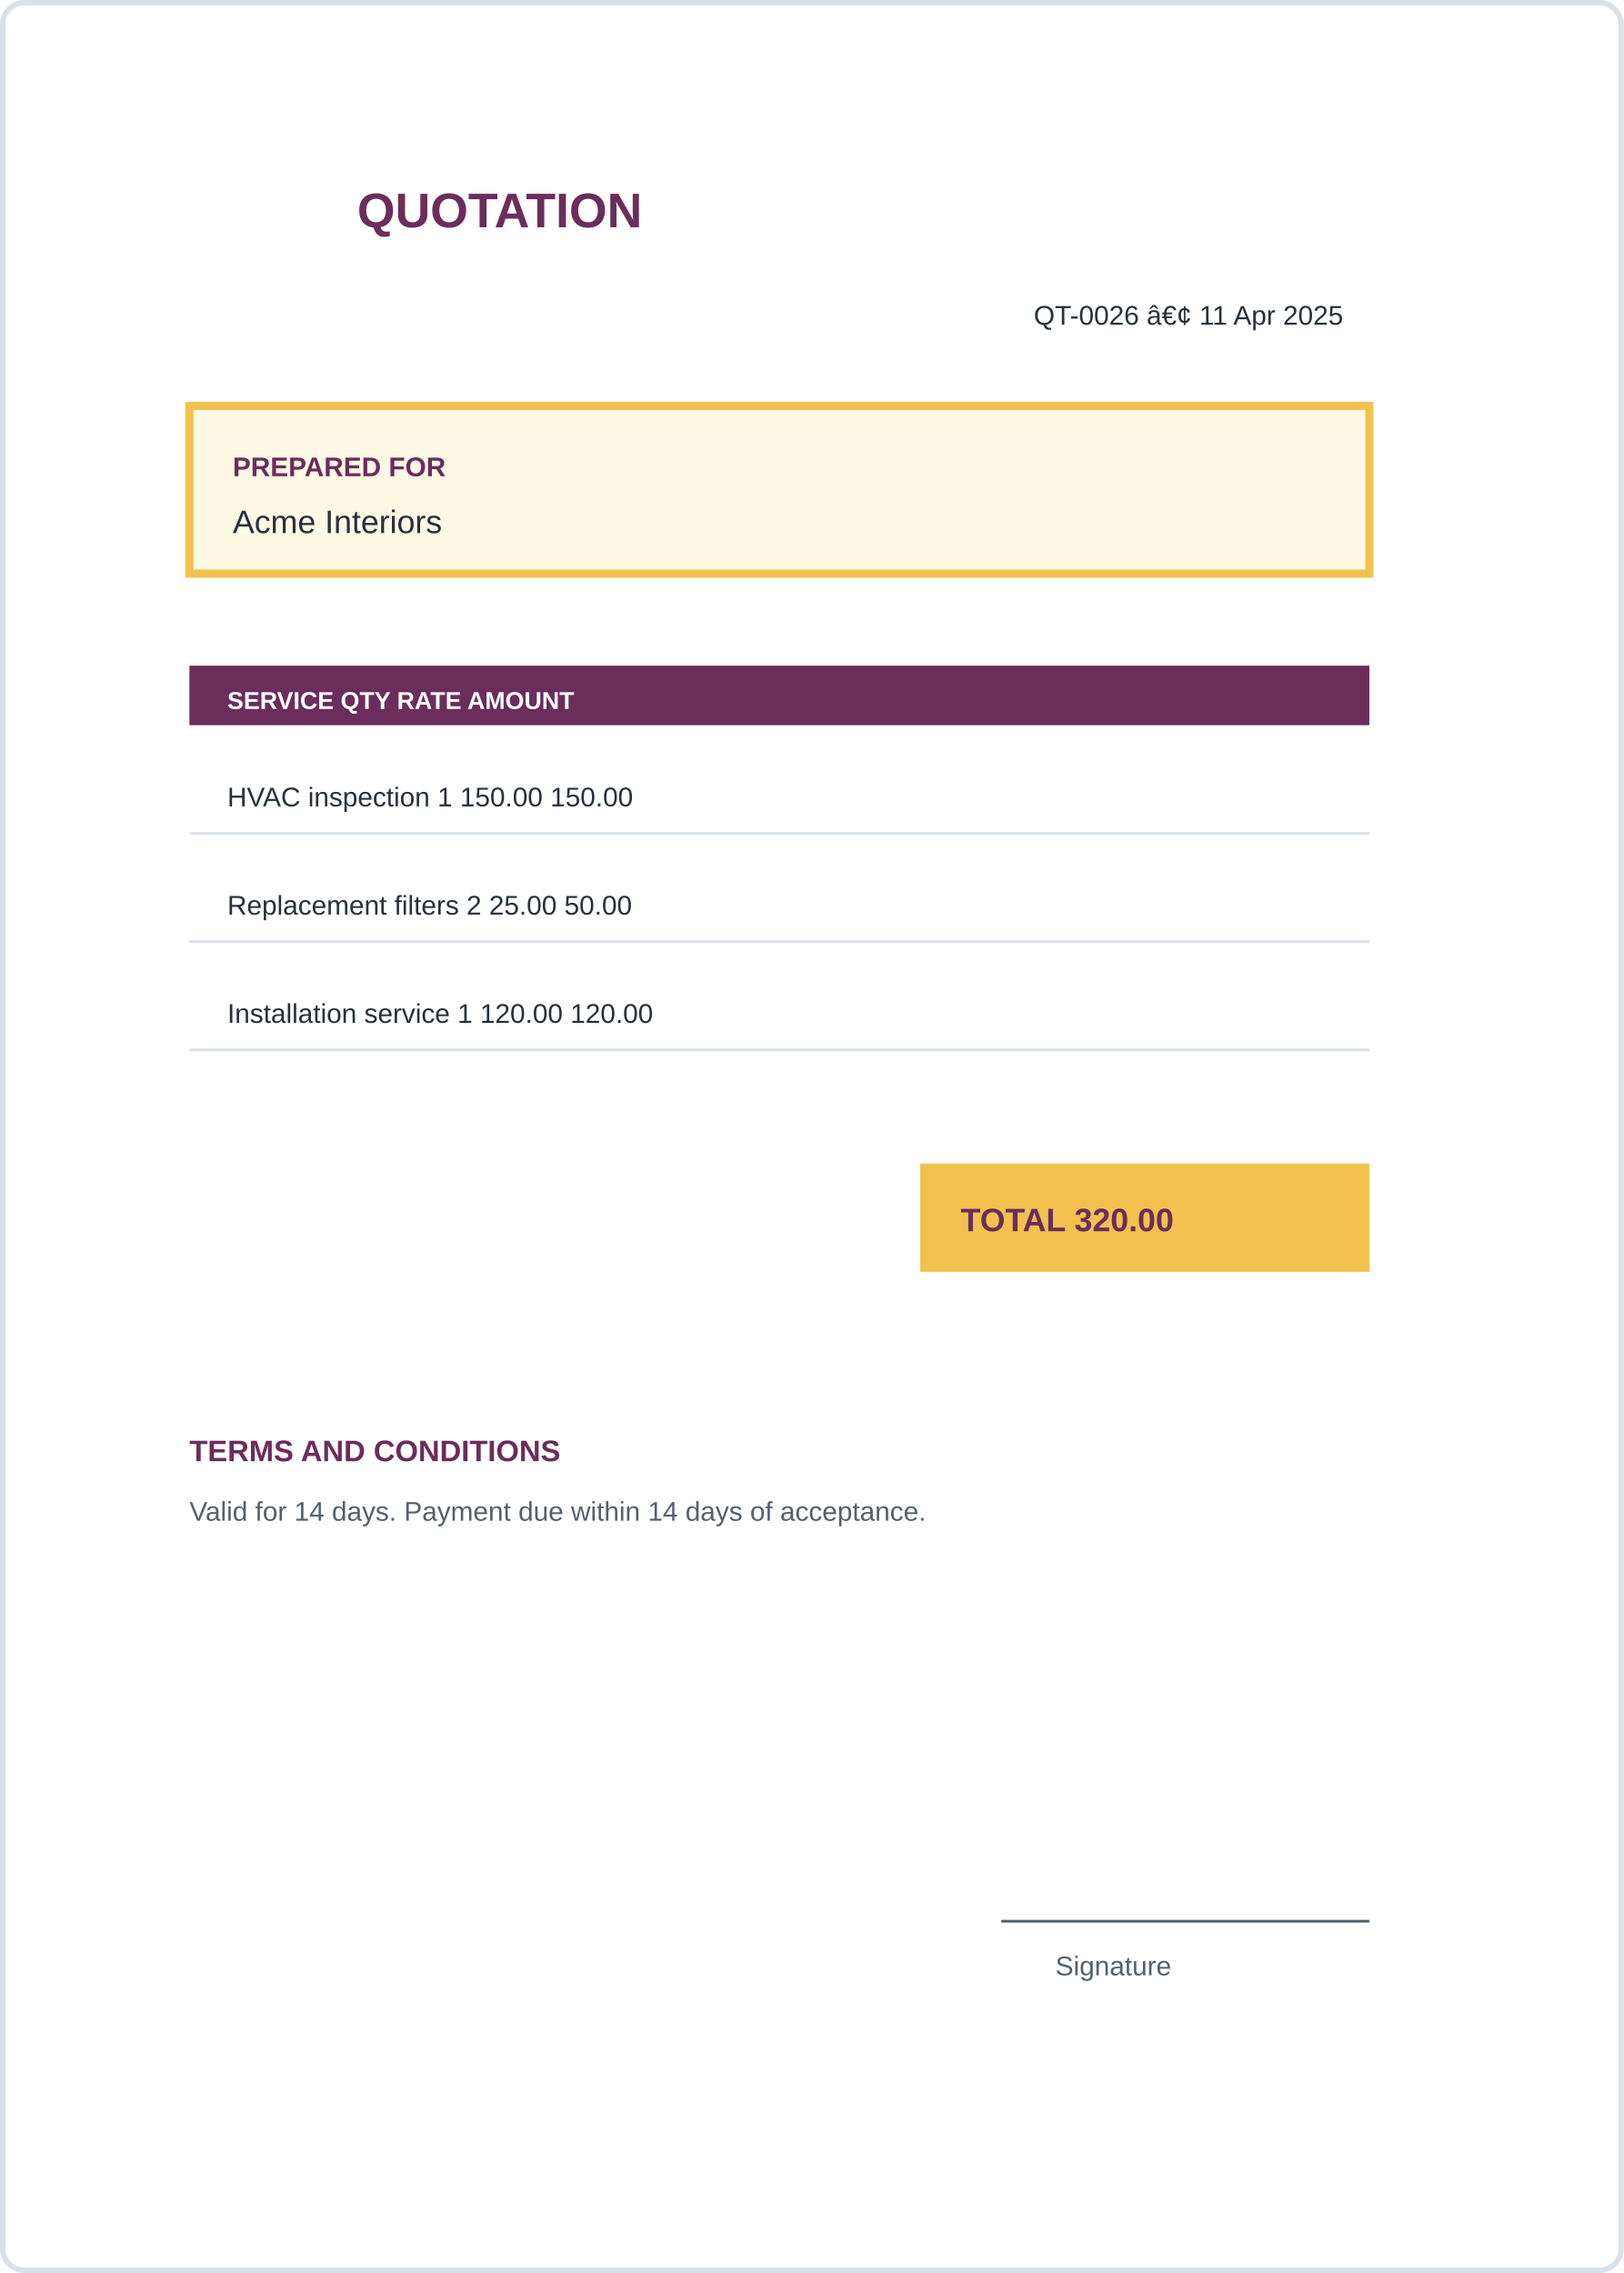
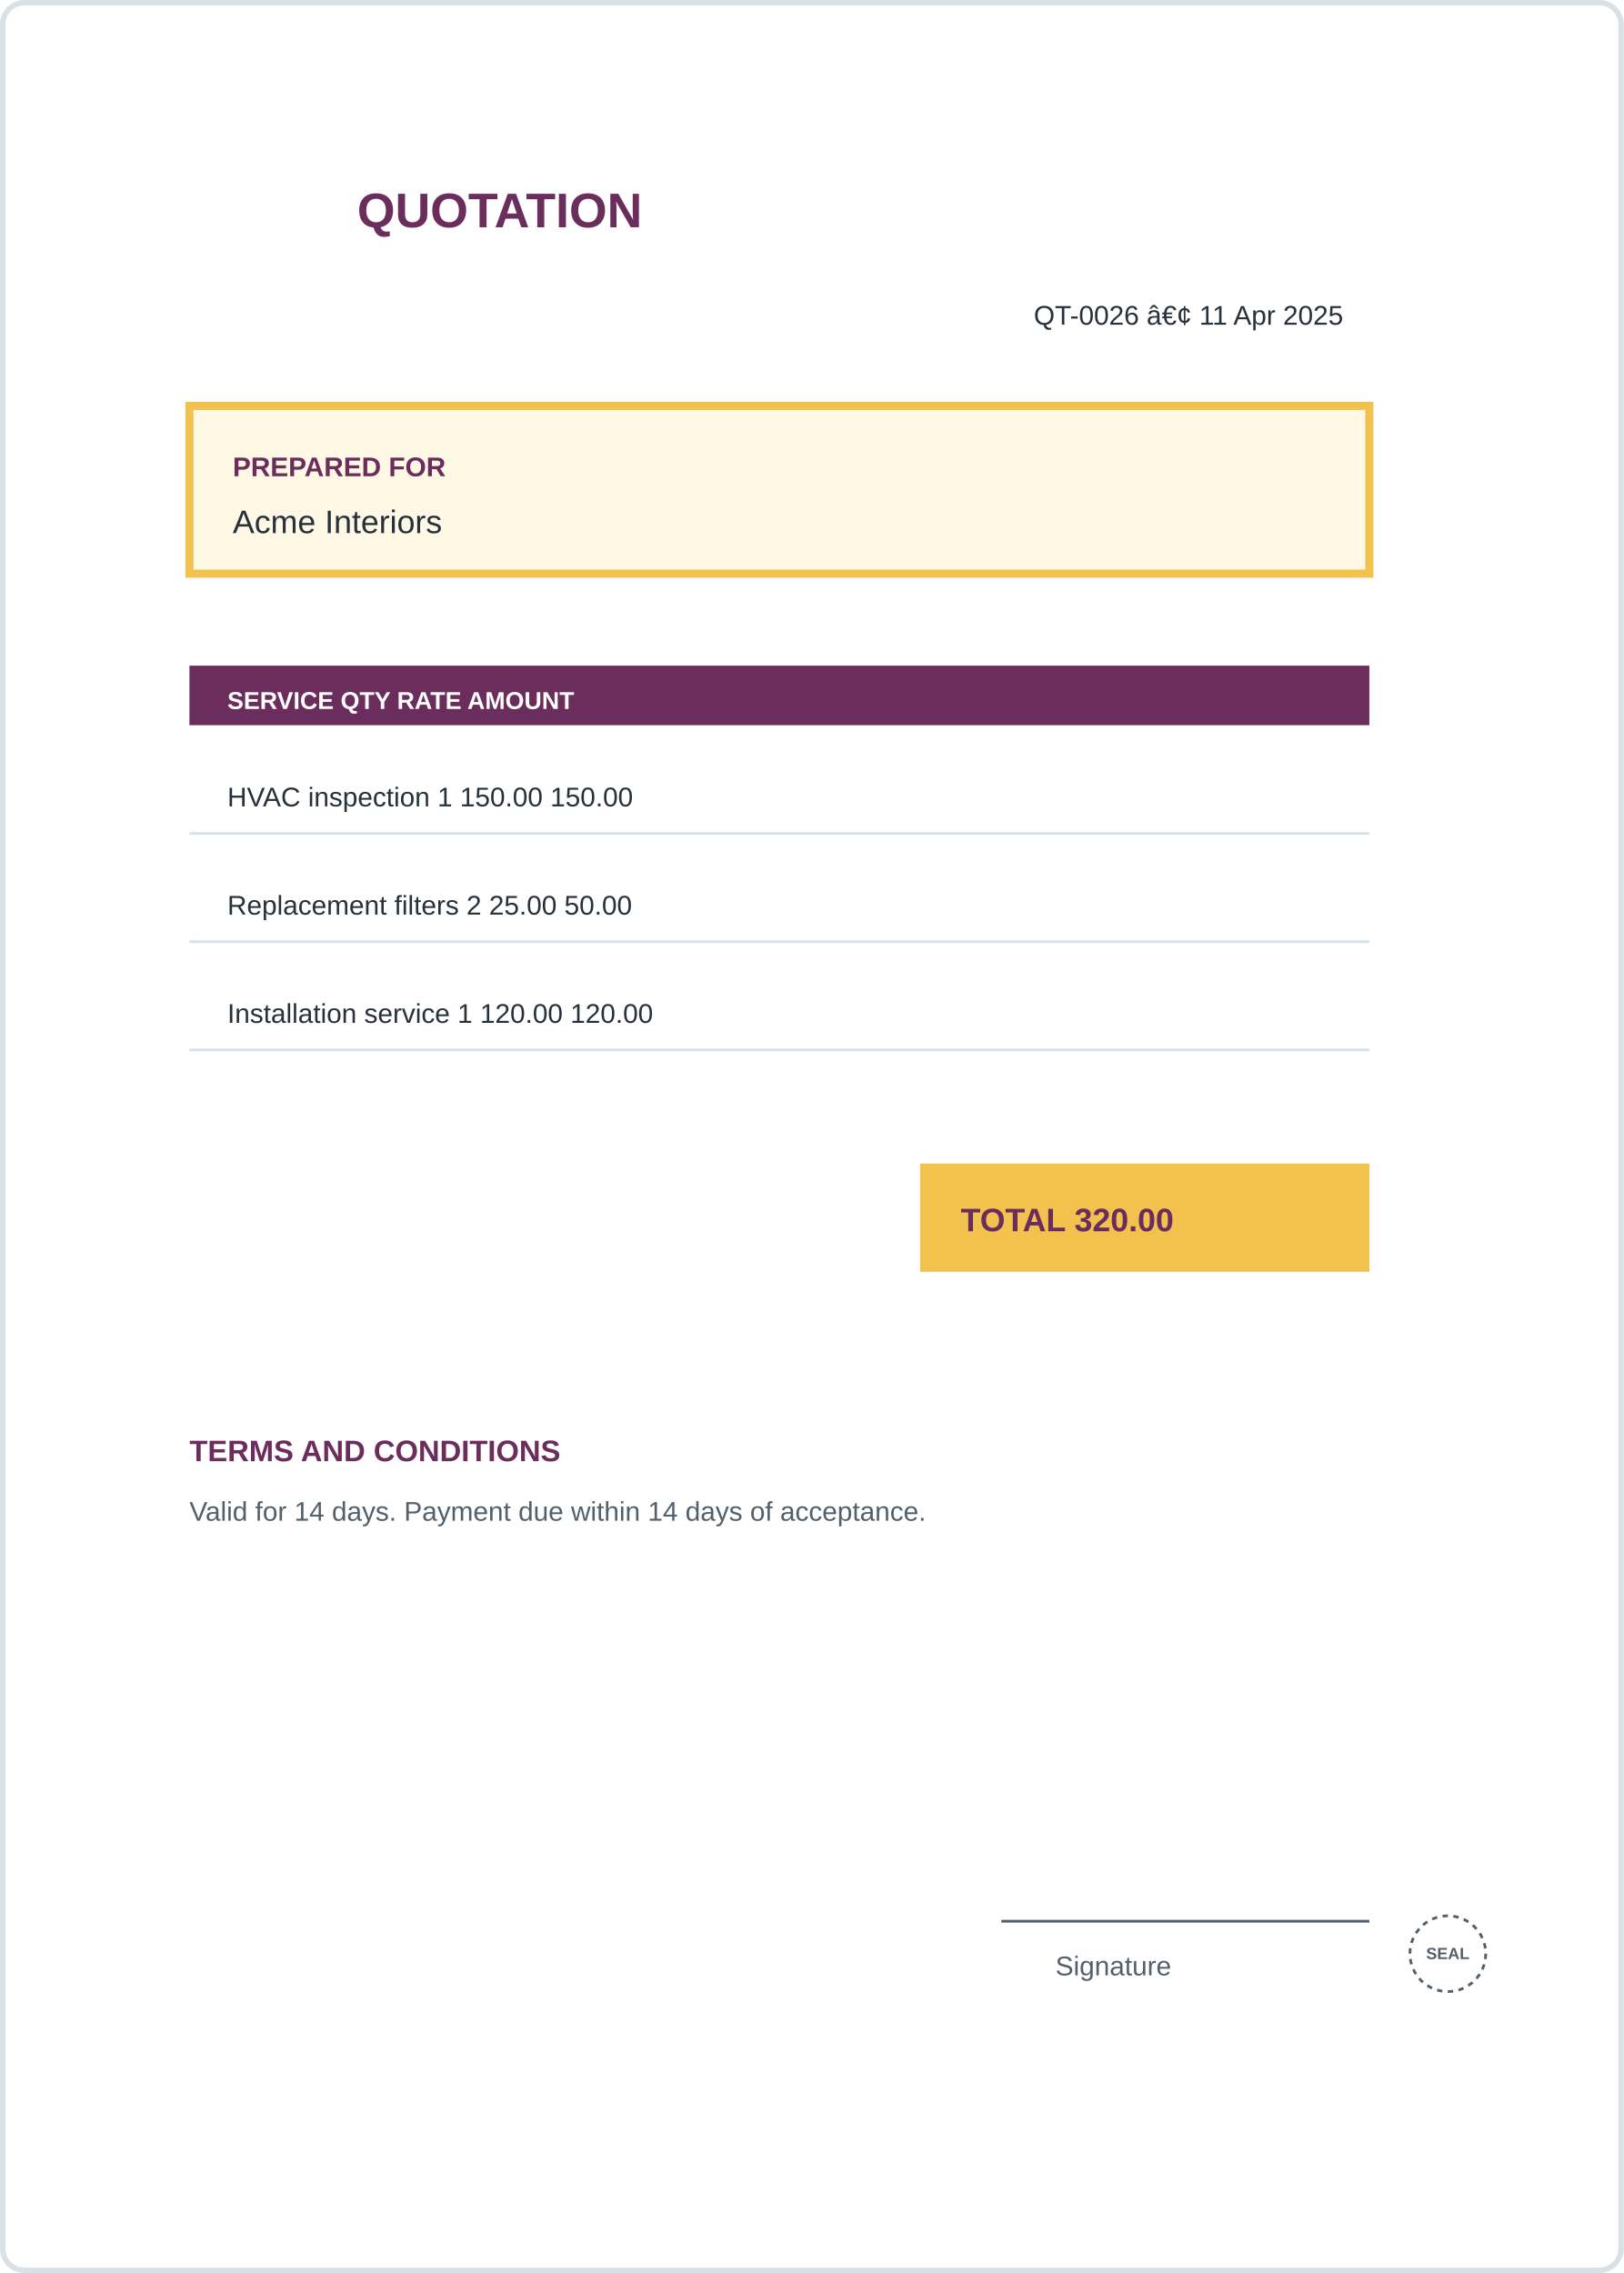
<svg xmlns="http://www.w3.org/2000/svg" viewBox="0 0 600 840">
  <rect width="600" height="840" fill="#fff" />
  <rect x="1" y="1" width="598" height="838" rx="8" fill="#fff" stroke="#d9e1e8" stroke-width="2" />
  <text x="132" y="84" fill="#6b2d5c" font-family="Arial" font-size="18" font-weight="700">QUOTATION</text>
  <text x="382" y="120" fill="#27313b" font-family="Arial" font-size="10">QT-0026  â€¢  11 Apr 2025</text>
  <rect x="70" y="150" width="436" height="62" fill="#fff8e5" stroke="#f2c14e" stroke-width="3" />
  <text x="86" y="176" fill="#6b2d5c" font-family="Arial" font-size="10" font-weight="700">PREPARED FOR</text>
  <text x="86" y="197" fill="#27313b" font-family="Arial" font-size="12">Acme Interiors</text>
  <rect x="70" y="246" width="436" height="22" fill="#6b2d5c" />
  <text x="84" y="262" fill="#fff" font-family="Arial" font-size="9" font-weight="700">SERVICE                     QTY       RATE        AMOUNT</text>
  <path d="M70 308h436M70 348h436M70 388h436" stroke="#d9e1e8" />
  <text x="84" y="298" fill="#27313b" font-family="Arial" font-size="10">HVAC inspection              1        150.00       150.00</text>
  <text x="84" y="338" fill="#27313b" font-family="Arial" font-size="10">Replacement filters           2         25.00        50.00</text>
  <text x="84" y="378" fill="#27313b" font-family="Arial" font-size="10">Installation service           1        120.00       120.00</text>
  <rect x="340" y="430" width="166" height="40" fill="#f2c14e" />
  <text x="355" y="455" fill="#6b2d5c" font-family="Arial" font-size="12" font-weight="700">TOTAL  320.00</text>
  <text x="70" y="540" fill="#6b2d5c" font-family="Arial" font-size="11" font-weight="700">TERMS AND CONDITIONS</text>
  <text x="70" y="562" fill="#53606c" font-family="Arial" font-size="10">Valid for 14 days. Payment due within 14 days of acceptance.</text>
  <path d="M370 710h136" stroke="#53606c" />
  <text x="390" y="730" fill="#53606c" font-family="Arial" font-size="10">Signature</text>
+   <circle cx="535" cy="722" r="14" fill="none" stroke="#53606c" stroke-width="1" stroke-dasharray="2,2" />
+   <text x="535" y="724" text-anchor="middle" font-family="Arial" font-size="6" font-weight="700" fill="#53606c">SEAL</text>
</svg>
